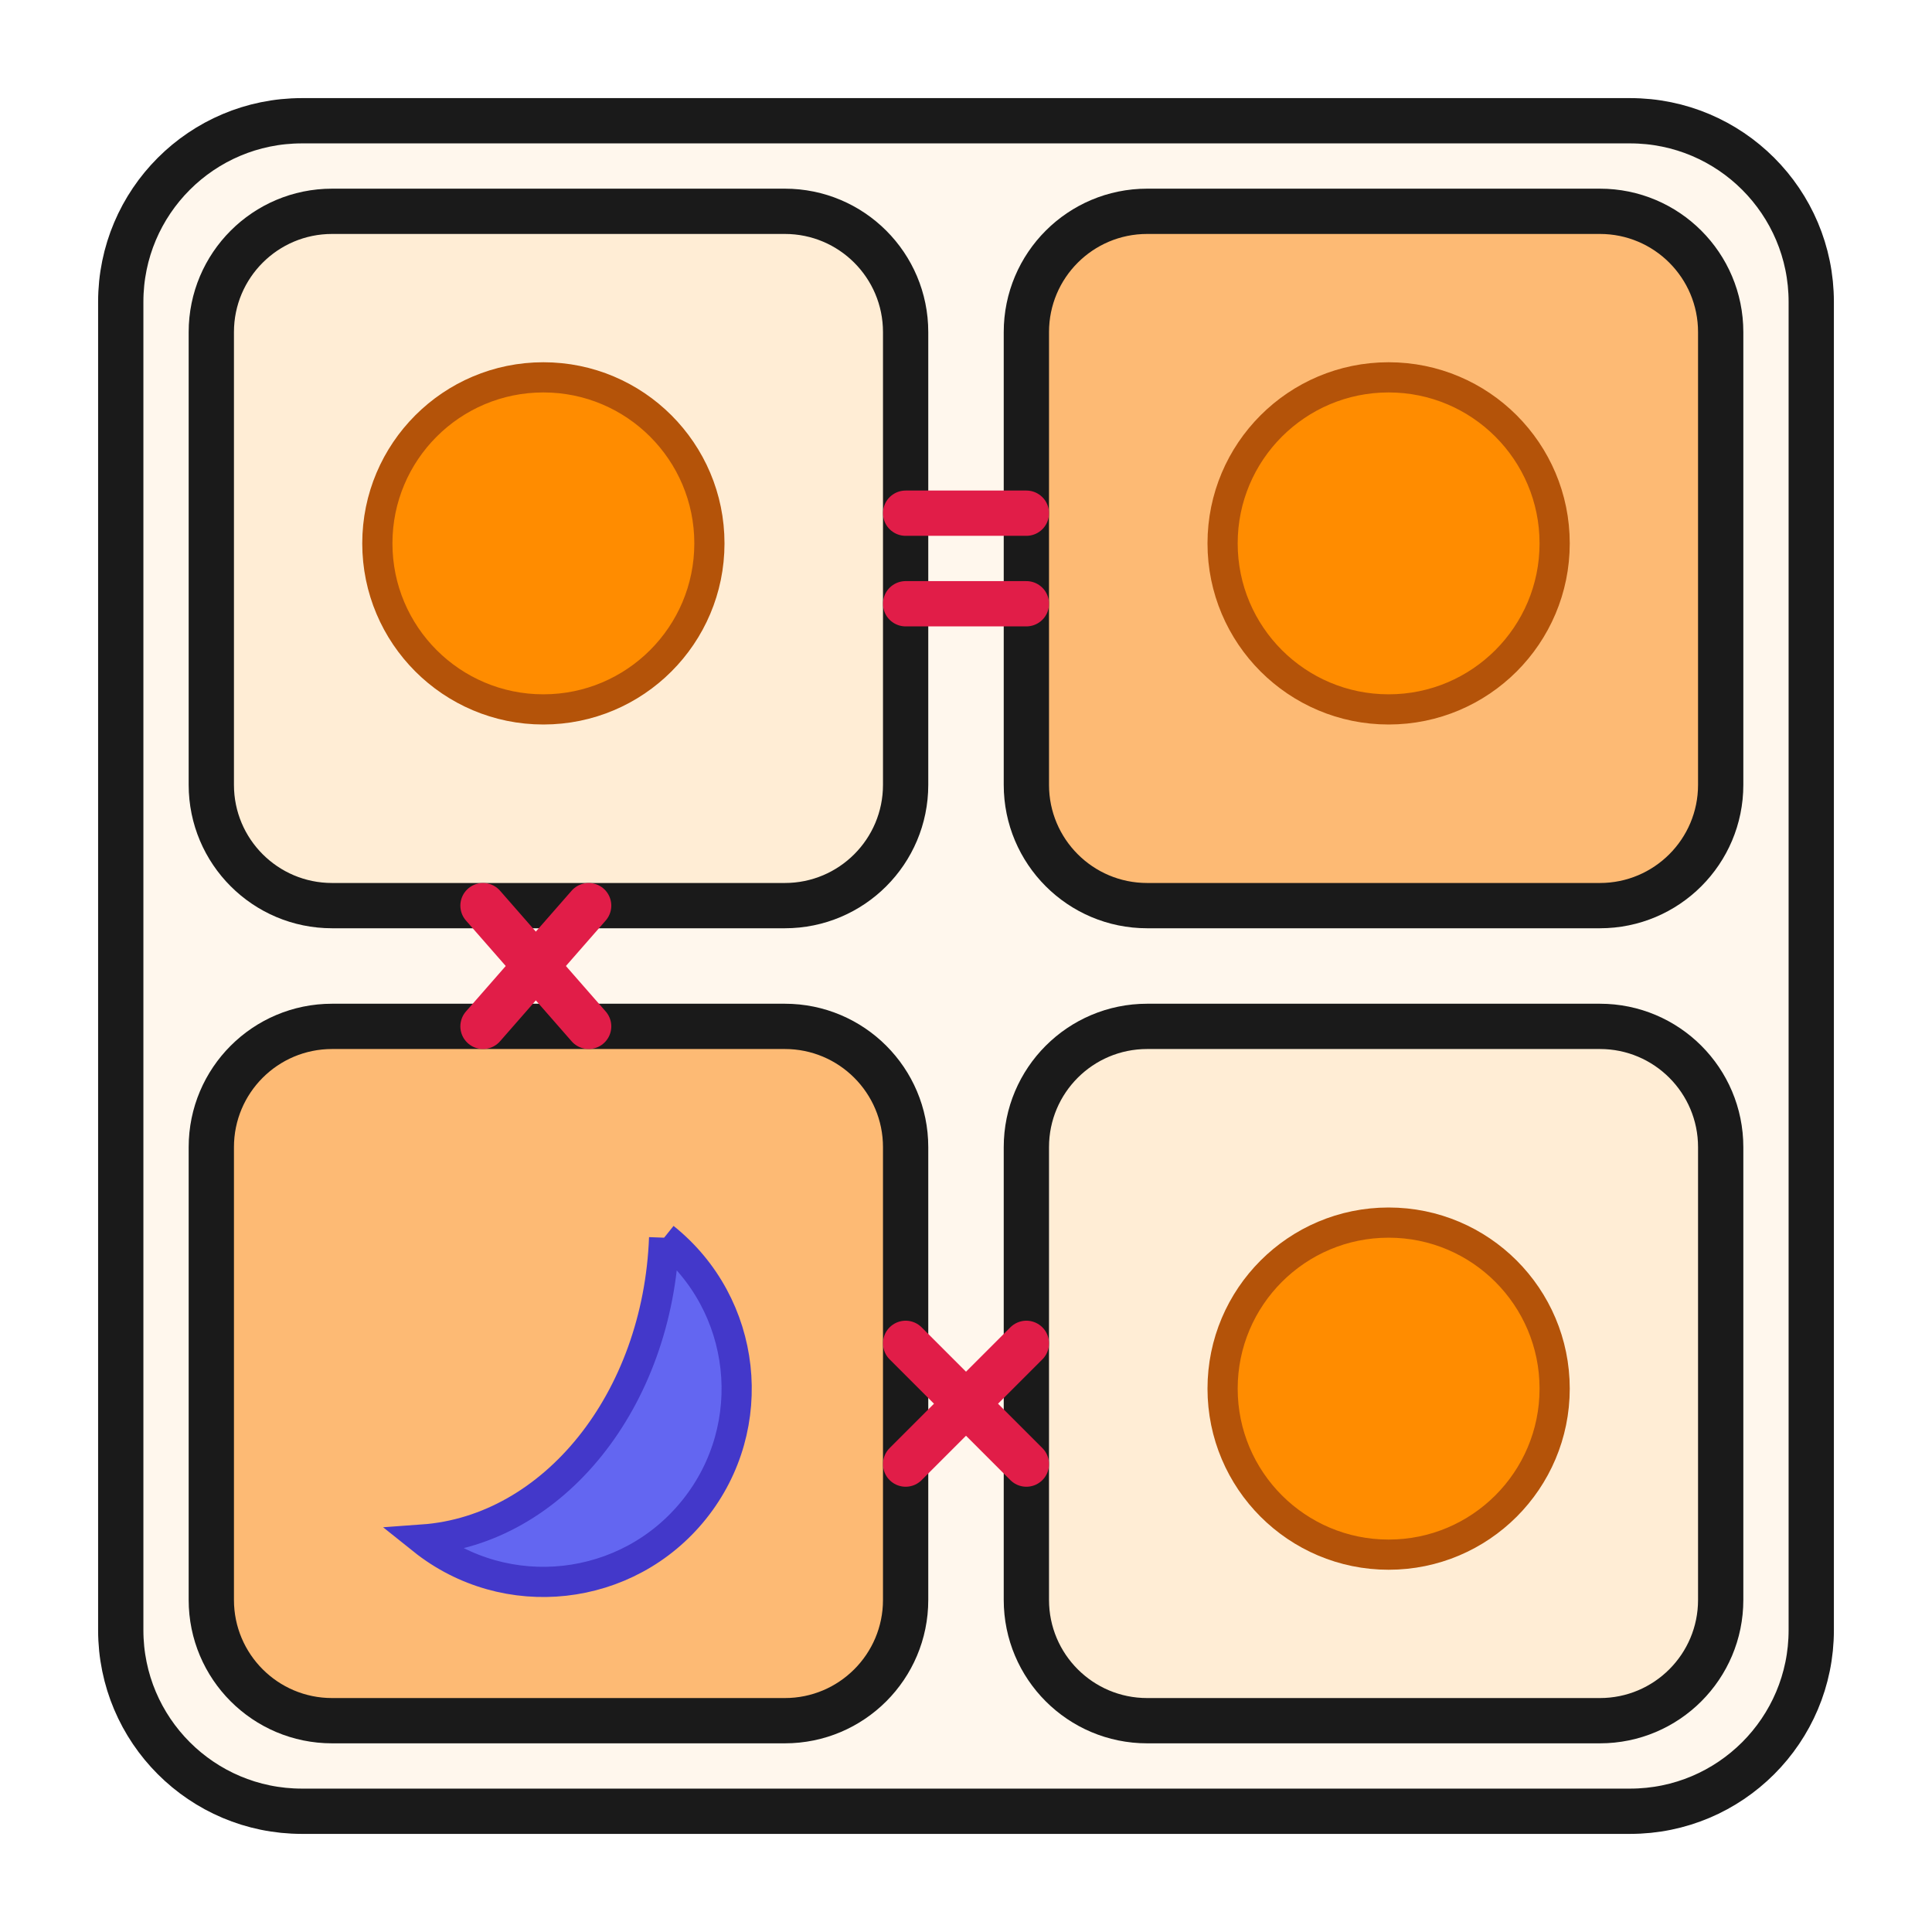
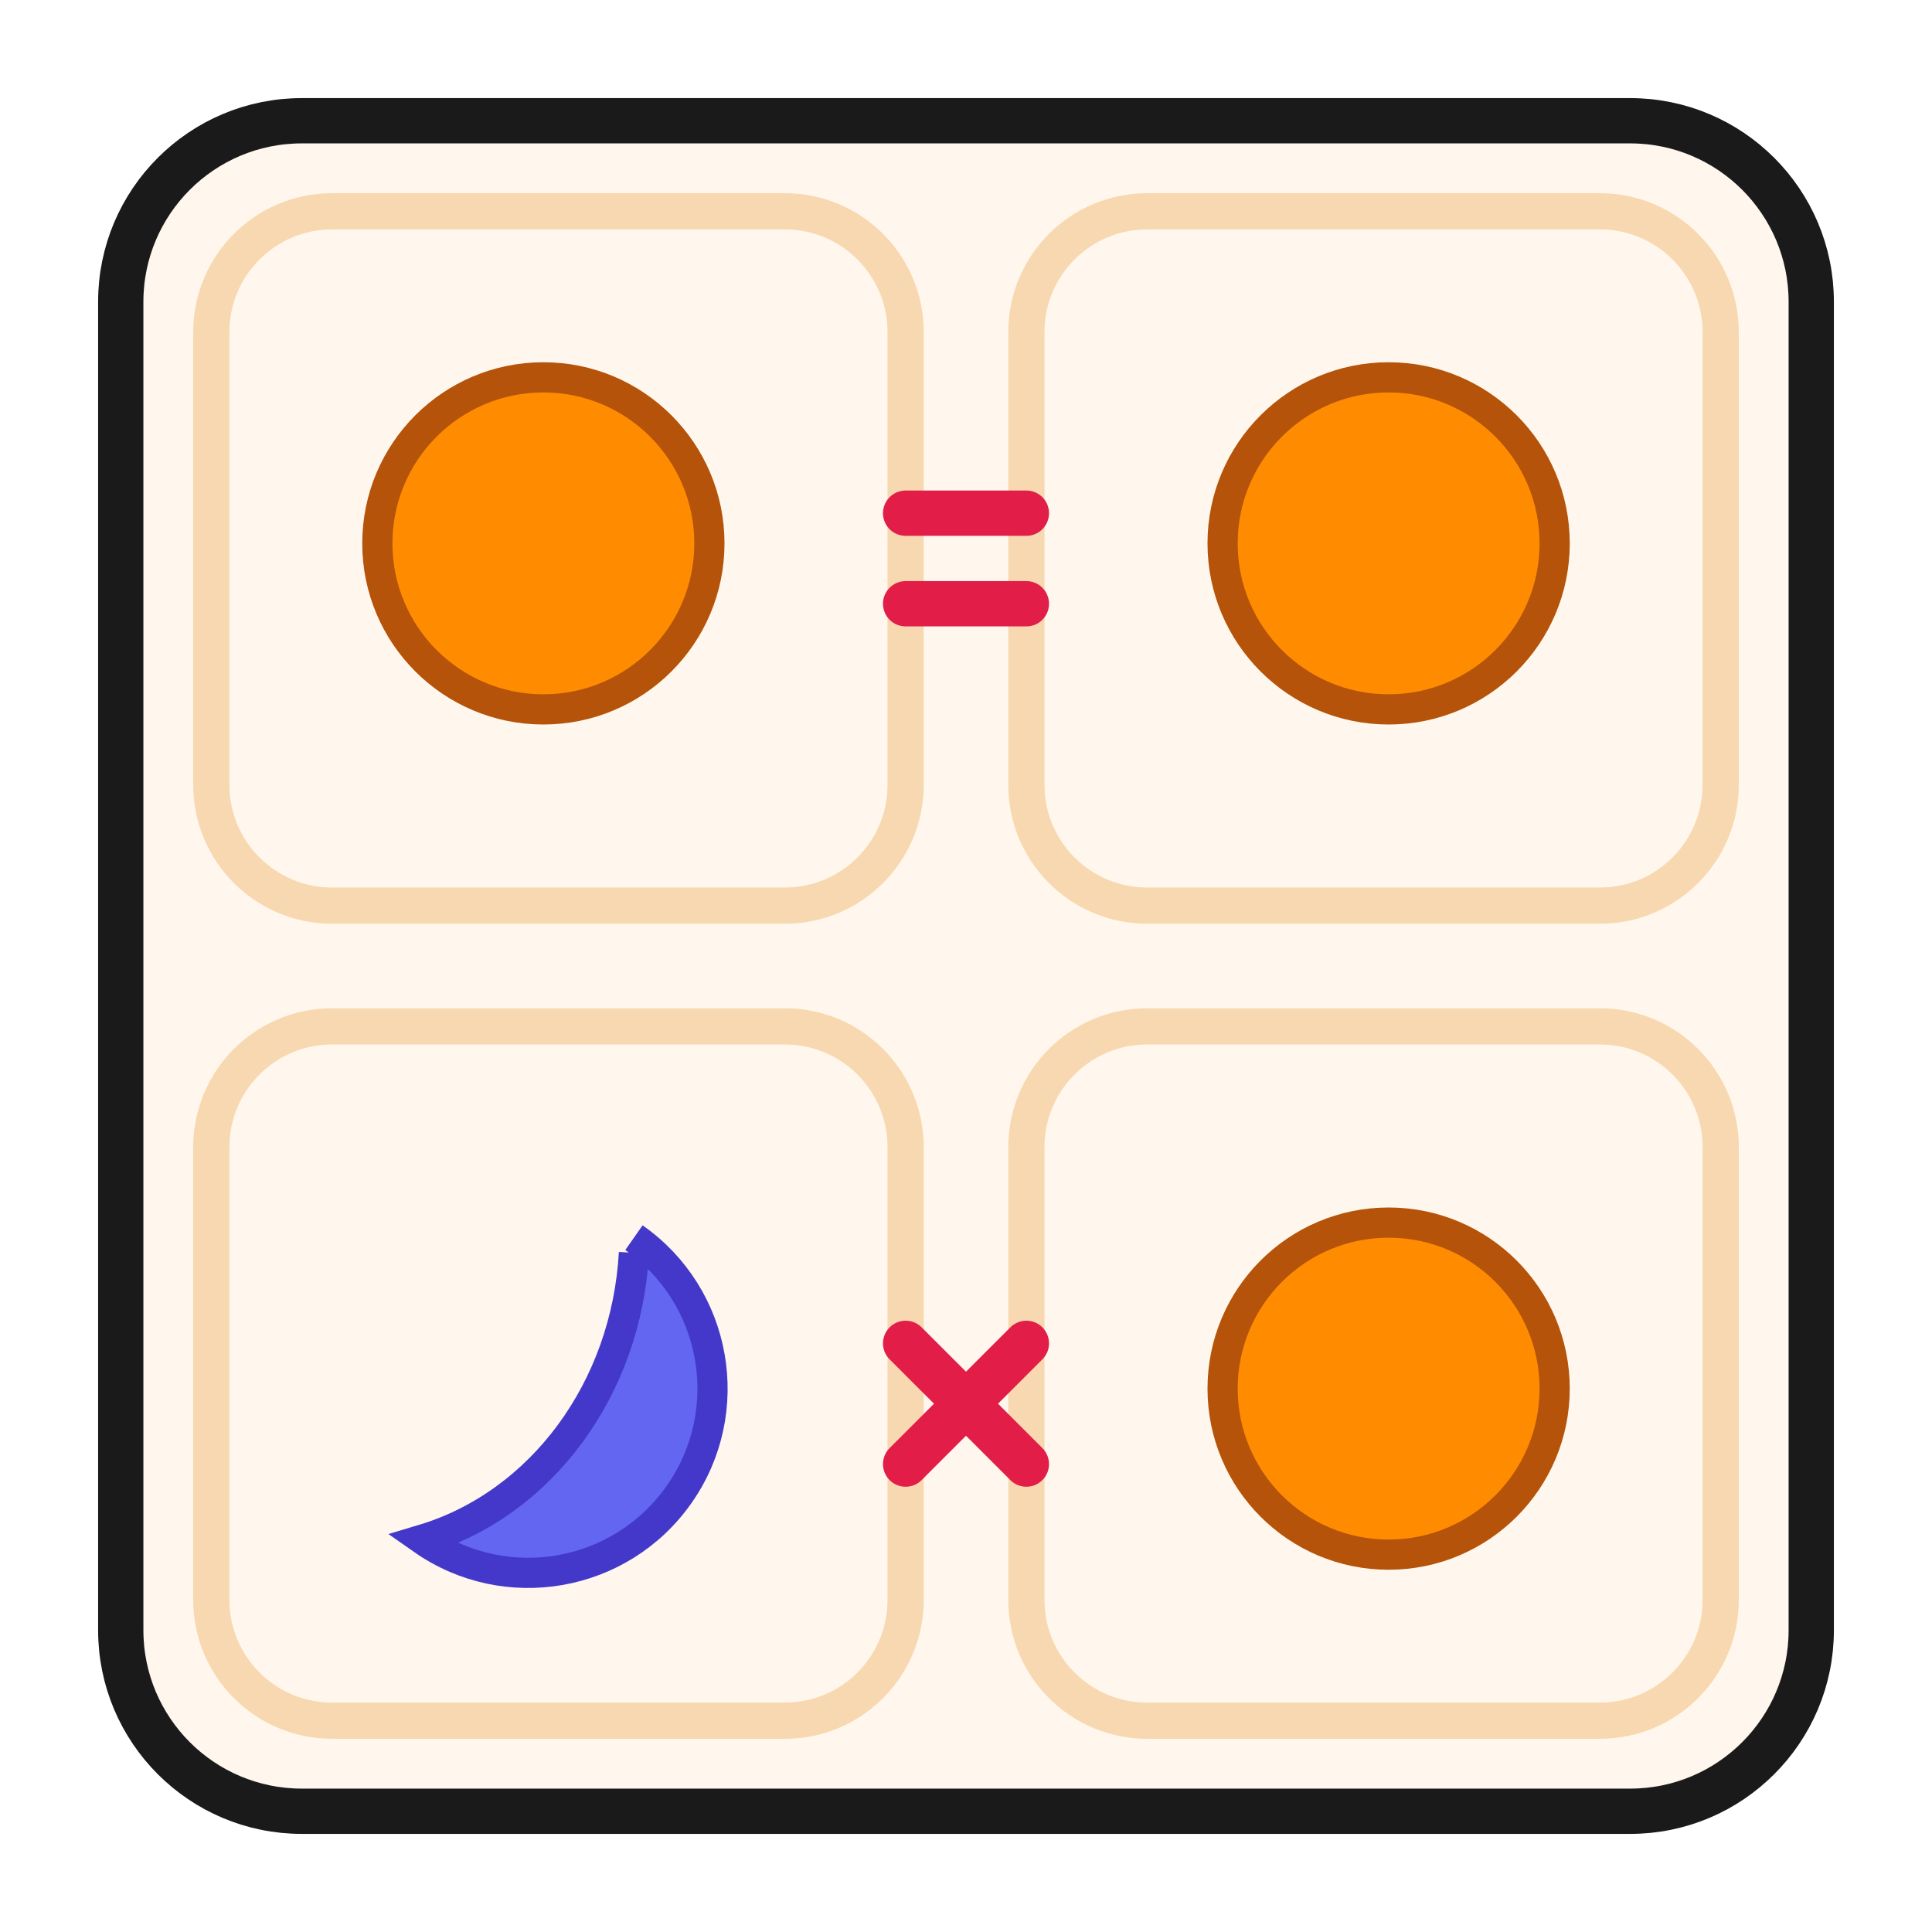
<svg xmlns="http://www.w3.org/2000/svg" viewBox="0 0 64 64">
  <rect x="4" y="4" width="56" height="56" rx="6" fill="#FFF7ED" stroke="#1a1a1a" stroke-width="1.5" />
-   <rect x="7" y="7" width="23" height="23" rx="4" fill="#FFEDD5" stroke="#1a1a1a" stroke-width="1.5" />
-   <rect x="34" y="7" width="23" height="23" rx="4" fill="#FDBA74" stroke="#1a1a1a" stroke-width="1.5" />
-   <rect x="7" y="34" width="23" height="23" rx="4" fill="#FDBA74" stroke="#1a1a1a" stroke-width="1.5" />
-   <rect x="34" y="34" width="23" height="23" rx="4" fill="#FFEDD5" stroke="#1a1a1a" stroke-width="1.5" />
+   <rect x="7" y="7" width="23" height="23" rx="4" fill="#FFF7ED" stroke="#f8d8b0" stroke-width="1.2" />
+   <rect x="34" y="7" width="23" height="23" rx="4" fill="#FFF7ED" stroke="#f8d8b0" stroke-width="1.2" />
+   <rect x="7" y="34" width="23" height="23" rx="4" fill="#FFF7ED" stroke="#f8d8b0" stroke-width="1.2" />
+   <rect x="34" y="34" width="23" height="23" rx="4" fill="#FFF7ED" stroke="#f8d8b0" stroke-width="1.2" />
  <g>
    <circle cx="18" cy="18" r="5.5" fill="#FF8C00" stroke="#B45309" stroke-width="1" />
-     <animate attributeName="opacity" values="1;0.5;1" dur="3s" repeatCount="indefinite" />
+     <animate attributeName="opacity" values="1;0.3;1" dur="3s" repeatCount="indefinite" />
  </g>
  <g>
    <circle cx="46" cy="18" r="5.5" fill="#FF8C00" stroke="#B45309" stroke-width="1" />
-     <animate attributeName="opacity" values="1;0.5;1" dur="3s" repeatCount="indefinite" />
+     <animate attributeName="opacity" values="1;0.3;1" dur="3s" repeatCount="indefinite" />
  </g>
  <g>
-     <path d="M22,41 A6,6 0 0,1 14,51 A8.5,10.5 0 0,0 22,41" fill="#6366F1" stroke="#4338CA" stroke-width="1" />
-     <animate attributeName="opacity" values="1;0.5;1" dur="3s" begin="1s" repeatCount="indefinite" />
+     <path d="M21,41 A6,6 0 0,1 14,51 A9.5,10.5 0 0,0 21,41.5" fill="#6366F1" stroke="#4338CA" stroke-width="1" />
+     <animate attributeName="opacity" values="1;0.3;1" dur="3s" begin="1s" repeatCount="indefinite" />
  </g>
  <g>
    <circle cx="46" cy="46" r="5.5" fill="#FF8C00" stroke="#B45309" stroke-width="1" />
-     <animate attributeName="opacity" values="1;0.5;1" dur="3s" begin="1.5s" repeatCount="indefinite" />
+     <animate attributeName="opacity" values="1;0.3;1" dur="3s" begin="1.5s" repeatCount="indefinite" />
  </g>
  <line x1="30" y1="17" x2="34" y2="17" stroke="#E11D48" stroke-width="1.5" stroke-linecap="round" />
  <line x1="30" y1="20" x2="34" y2="20" stroke="#E11D48" stroke-width="1.5" stroke-linecap="round" />
-   <line x1="16" y1="30" x2="19.5" y2="34" stroke="#E11D48" stroke-width="1.5" stroke-linecap="round" />
-   <line x1="19.5" y1="30" x2="16" y2="34" stroke="#E11D48" stroke-width="1.5" stroke-linecap="round" />
  <line x1="30" y1="44.5" x2="34" y2="48.5" stroke="#E11D48" stroke-width="1.5" stroke-linecap="round" />
  <line x1="34" y1="44.5" x2="30" y2="48.5" stroke="#E11D48" stroke-width="1.5" stroke-linecap="round" />
</svg>
